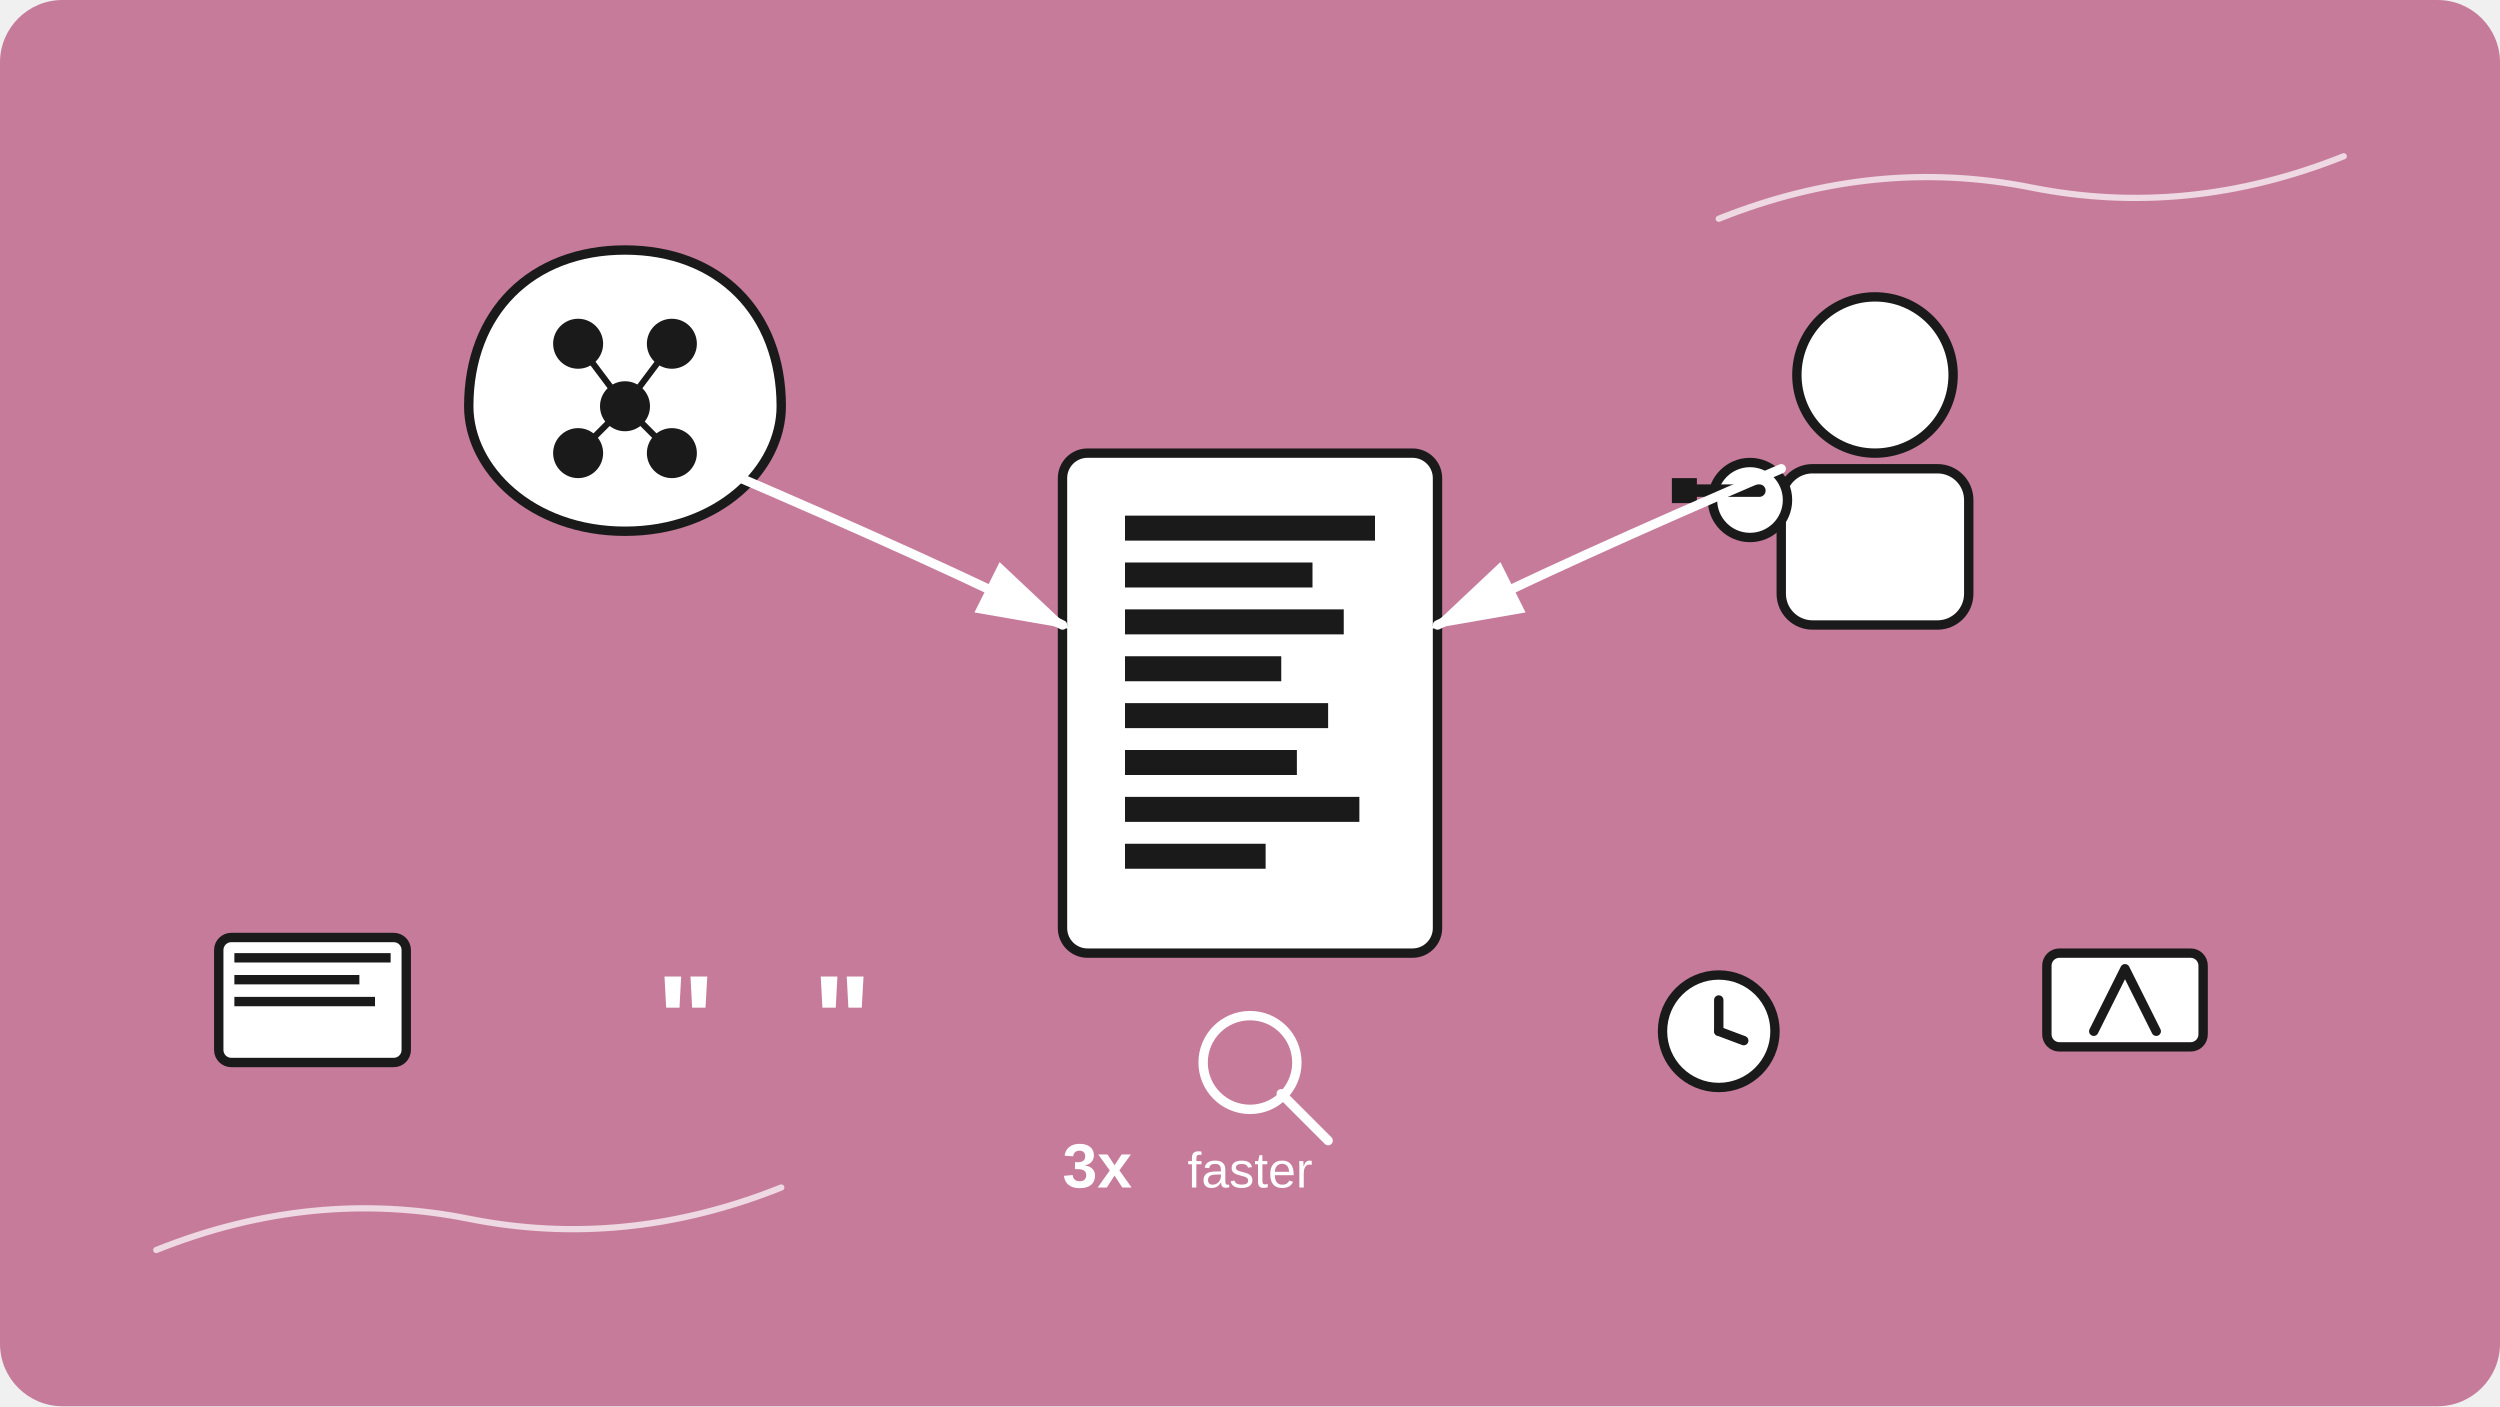
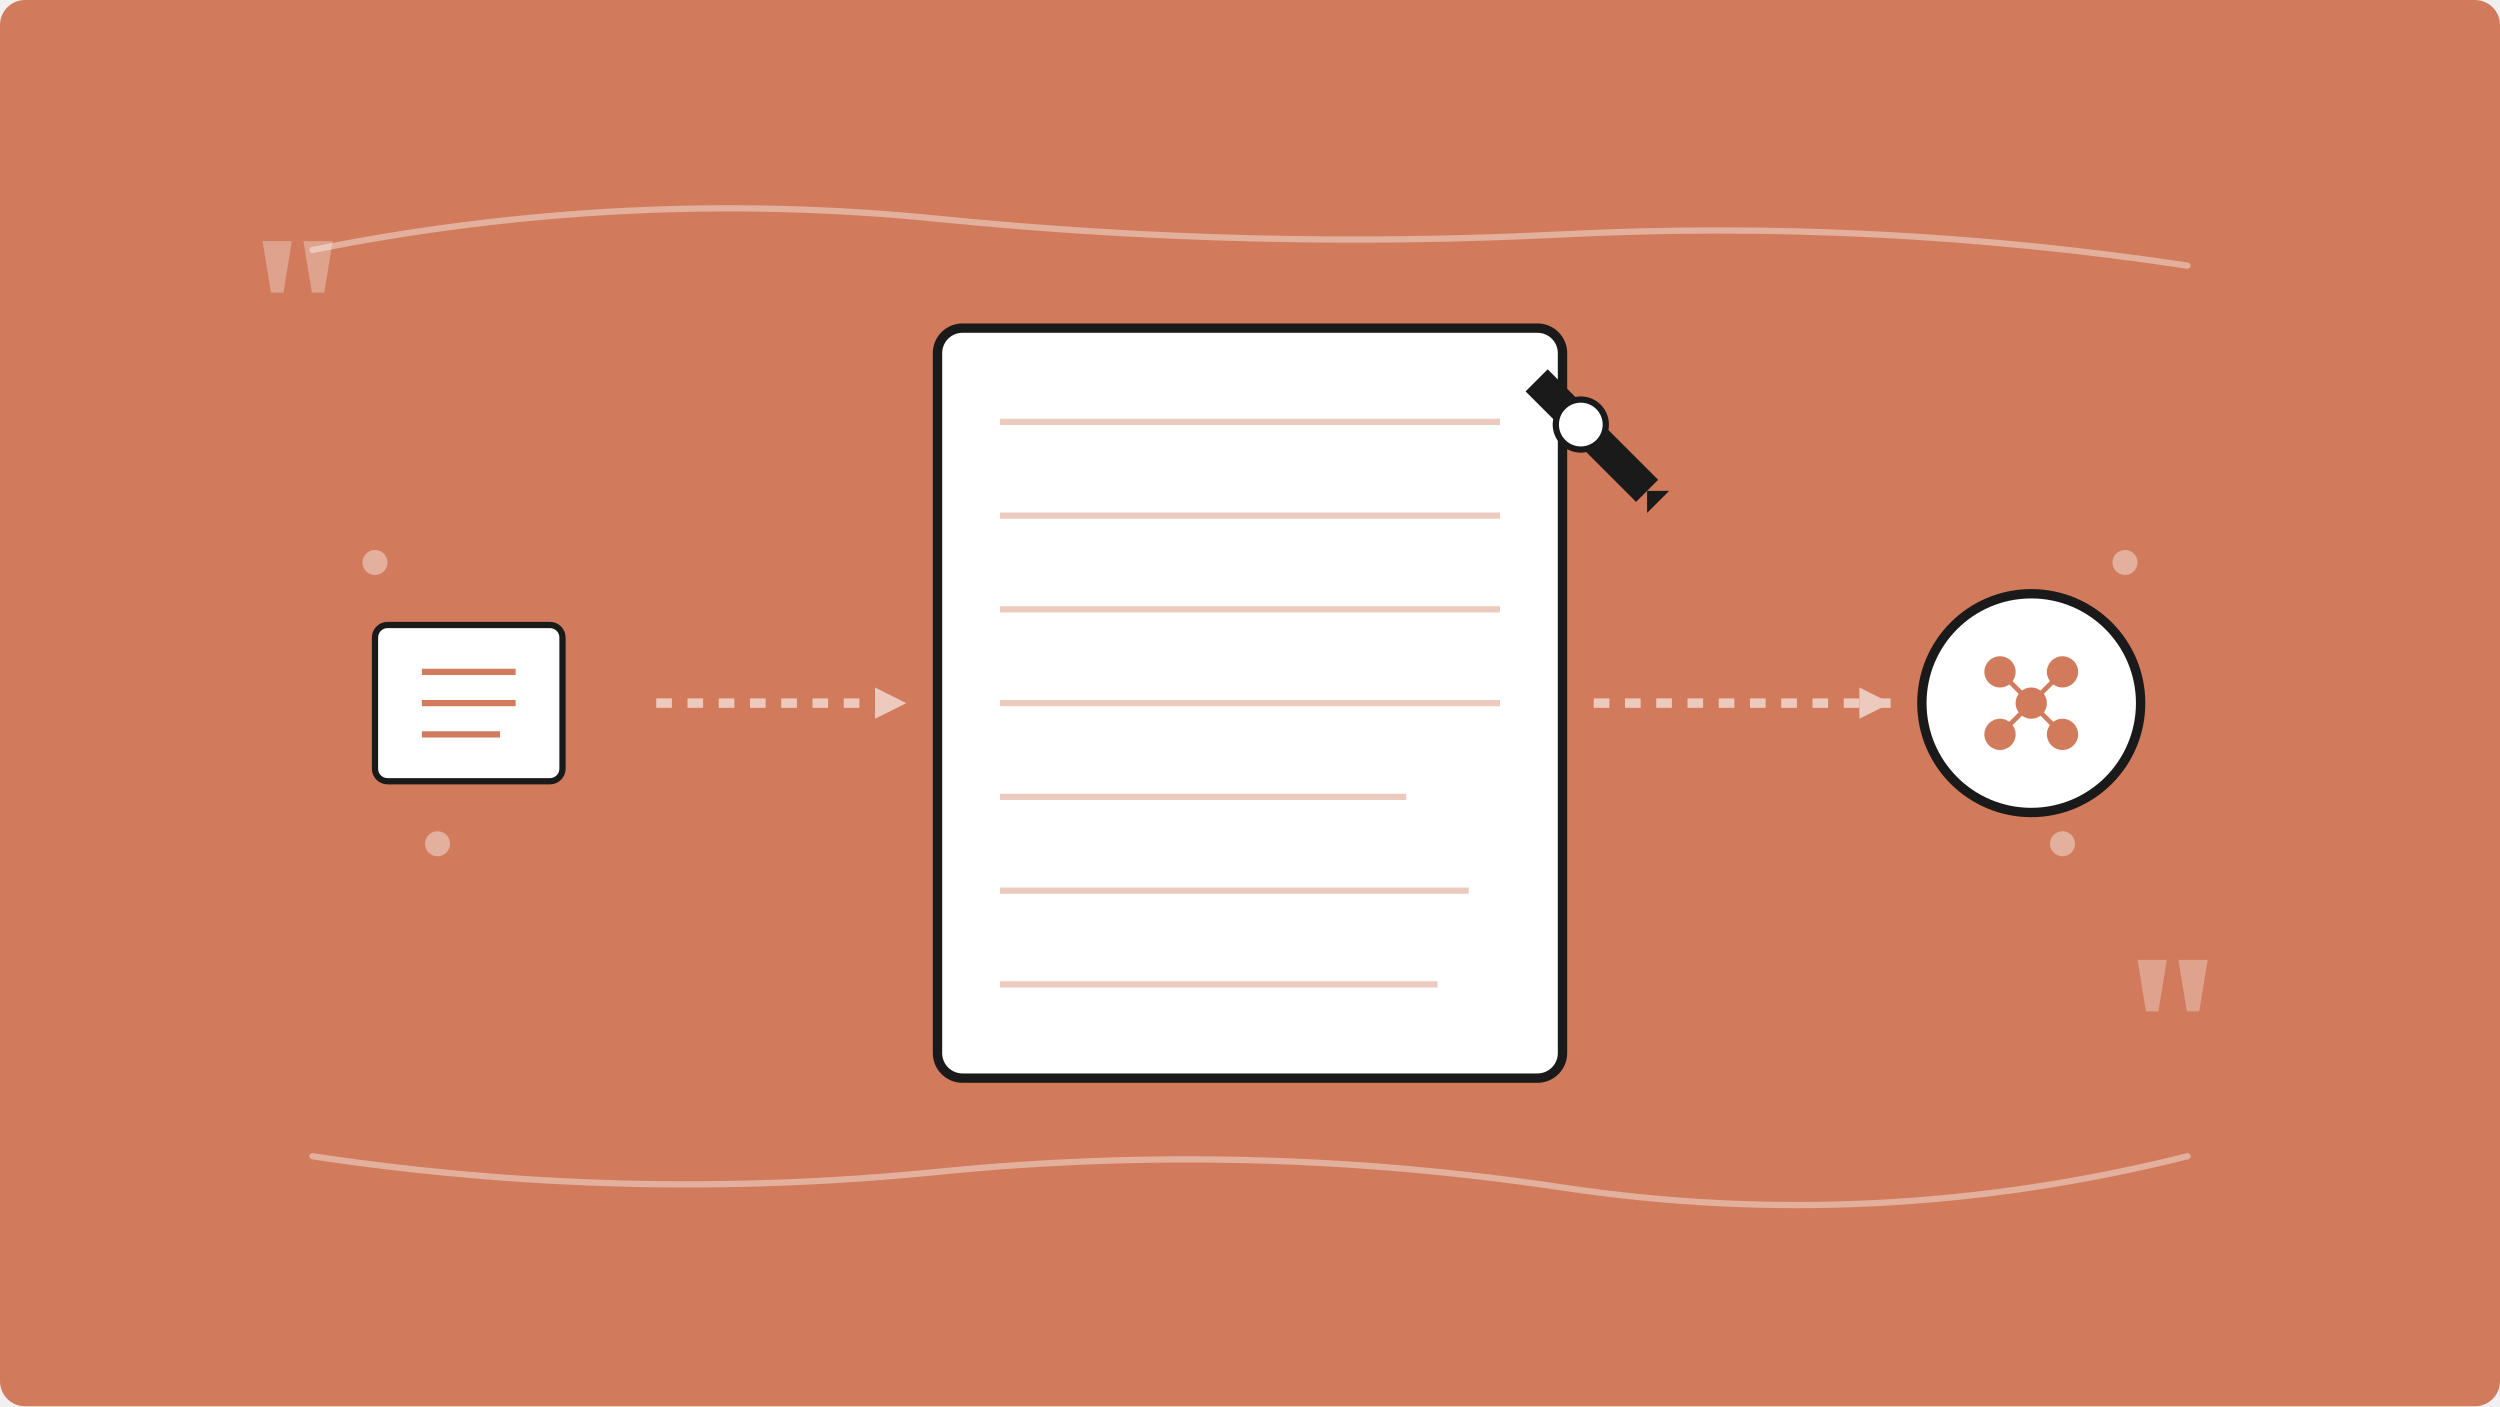
<svg xmlns="http://www.w3.org/2000/svg" viewBox="0 0 800 450">
-   <rect width="800" height="450" fill="#C67B9B" rx="20" />
+   <rect width="800" height="450" fill="#D17B5C" rx="8" />
  <g transform="translate(400, 225)">
-     <rect x="-60" y="-80" width="120" height="160" fill="#FFFFFF" stroke="#1A1A1A" stroke-width="3" rx="8" />
-     <rect x="-40" y="-60" width="80" height="8" fill="#1A1A1A" />
-     <rect x="-40" y="-45" width="60" height="8" fill="#1A1A1A" />
-     <rect x="-40" y="-30" width="70" height="8" fill="#1A1A1A" />
-     <rect x="-40" y="-15" width="50" height="8" fill="#1A1A1A" />
-     <rect x="-40" y="0" width="65" height="8" fill="#1A1A1A" />
-     <rect x="-40" y="15" width="55" height="8" fill="#1A1A1A" />
-     <rect x="-40" y="30" width="75" height="8" fill="#1A1A1A" />
-     <rect x="-40" y="45" width="45" height="8" fill="#1A1A1A" />
+     <rect x="-100" y="-120" width="200" height="240" fill="#FFFFFF" rx="8" stroke="#1A1A1A" stroke-width="3" />
+     <line x1="-80" y1="-90" x2="80" y2="-90" stroke="#D17B5C" stroke-width="2" opacity="0.4" />
+     <line x1="-80" y1="-60" x2="80" y2="-60" stroke="#D17B5C" stroke-width="2" opacity="0.4" />
+     <line x1="-80" y1="-30" x2="80" y2="-30" stroke="#D17B5C" stroke-width="2" opacity="0.4" />
+     <line x1="-80" y1="0" x2="80" y2="0" stroke="#D17B5C" stroke-width="2" opacity="0.4" />
+     <line x1="-80" y1="30" x2="50" y2="30" stroke="#D17B5C" stroke-width="2" opacity="0.4" />
+     <line x1="-80" y1="60" x2="70" y2="60" stroke="#D17B5C" stroke-width="2" opacity="0.4" />
+     <line x1="-80" y1="90" x2="60" y2="90" stroke="#D17B5C" stroke-width="2" opacity="0.4" />
  </g>
-   <g transform="translate(200, 120)">
-     <path d="M 0,-40 C -30,-40 -50,-20 -50,10 C -50,30 -30,50 0,50 C 30,50 50,30 50,10 C 50,-20 30,-40 0,-40 Z" fill="#FFFFFF" stroke="#1A1A1A" stroke-width="3" />
-     <circle cx="-15" cy="-10" r="8" fill="#1A1A1A" />
-     <circle cx="15" cy="-10" r="8" fill="#1A1A1A" />
-     <circle cx="0" cy="10" r="8" fill="#1A1A1A" />
-     <circle cx="-15" cy="25" r="8" fill="#1A1A1A" />
-     <circle cx="15" cy="25" r="8" fill="#1A1A1A" />
-     <line x1="-15" y1="-10" x2="0" y2="10" stroke="#1A1A1A" stroke-width="2" />
-     <line x1="15" y1="-10" x2="0" y2="10" stroke="#1A1A1A" stroke-width="2" />
-     <line x1="0" y1="10" x2="-15" y2="25" stroke="#1A1A1A" stroke-width="2" />
-     <line x1="0" y1="10" x2="15" y2="25" stroke="#1A1A1A" stroke-width="2" />
+   <g transform="translate(520, 150) rotate(-45)">
+     <rect x="-5" y="-40" width="10" height="50" fill="#1A1A1A" />
+     <polygon points="0,10 -5,15 5,15" fill="#1A1A1A" />
+     <circle cx="0" cy="-20" r="8" fill="#FFFFFF" stroke="#1A1A1A" stroke-width="2" />
  </g>
-   <g transform="translate(600, 120)">
-     <circle cx="0" cy="0" r="25" fill="#FFFFFF" stroke="#1A1A1A" stroke-width="3" />
-     <rect x="-30" y="30" width="60" height="50" fill="#FFFFFF" stroke="#1A1A1A" stroke-width="3" rx="10" />
-     <circle cx="-40" cy="40" r="12" fill="#FFFFFF" stroke="#1A1A1A" stroke-width="3" />
-     <rect x="-60" y="35" width="25" height="4" fill="#1A1A1A" rx="2" />
-     <rect x="-65" y="33" width="8" height="8" fill="#1A1A1A" />
+   <g transform="translate(150, 225)">
+     <rect x="-30" y="-25" width="60" height="50" fill="#FFFFFF" rx="4" stroke="#1A1A1A" stroke-width="2" />
+     <line x1="-15" y1="-10" x2="15" y2="-10" stroke="#D17B5C" stroke-width="2" />
+     <line x1="-15" y1="0" x2="15" y2="0" stroke="#D17B5C" stroke-width="2" />
+     <line x1="-15" y1="10" x2="10" y2="10" stroke="#D17B5C" stroke-width="2" />
  </g>
-   <defs>
-     <marker id="arrowhead" markerWidth="10" markerHeight="10" refX="9" refY="3" orient="auto">
-       <polygon points="0 0, 10 3, 0 6" fill="#FFFFFF" />
-     </marker>
-   </defs>
-   <path d="M 230,150 Q 300,180 340,200" stroke="#FFFFFF" stroke-width="3" fill="none" marker-end="url(#arrowhead)" stroke-linecap="round" />
-   <path d="M 570,150 Q 500,180 460,200" stroke="#FFFFFF" stroke-width="3" fill="none" marker-end="url(#arrowhead)" stroke-linecap="round" />
-   <g transform="translate(100, 320)">
-     <rect x="-30" y="-20" width="60" height="40" fill="#FFFFFF" stroke="#1A1A1A" stroke-width="3" rx="4" />
-     <rect x="-25" y="-15" width="50" height="3" fill="#1A1A1A" />
-     <rect x="-25" y="-8" width="40" height="3" fill="#1A1A1A" />
-     <rect x="-25" y="-1" width="45" height="3" fill="#1A1A1A" />
+   <g transform="translate(650, 225)">
+     <circle r="35" fill="#FFFFFF" stroke="#1A1A1A" stroke-width="3" />
+     <circle cx="-10" cy="-10" r="5" fill="#D17B5C" />
+     <circle cx="10" cy="-10" r="5" fill="#D17B5C" />
+     <circle cx="0" cy="0" r="5" fill="#D17B5C" />
+     <circle cx="-10" cy="10" r="5" fill="#D17B5C" />
+     <circle cx="10" cy="10" r="5" fill="#D17B5C" />
+     <line x1="-10" y1="-10" x2="0" y2="0" stroke="#D17B5C" stroke-width="1.5" />
+     <line x1="10" y1="-10" x2="0" y2="0" stroke="#D17B5C" stroke-width="1.5" />
+     <line x1="0" y1="0" x2="-10" y2="10" stroke="#D17B5C" stroke-width="1.5" />
+     <line x1="0" y1="0" x2="10" y2="10" stroke="#D17B5C" stroke-width="1.5" />
  </g>
-   <g transform="translate(250, 330)">
-     <text x="-40" y="10" font-family="Arial, sans-serif" font-size="40" fill="#FFFFFF" font-weight="bold">"</text>
-     <text x="10" y="10" font-family="Arial, sans-serif" font-size="40" fill="#FFFFFF" font-weight="bold">"</text>
+   <g opacity="0.6">
+     <path d="M 210,225 L 290,225" stroke="#FFFFFF" stroke-width="3" stroke-dasharray="5,5" />
+     <polygon points="290,225 280,220 280,230" fill="#FFFFFF" />
+     <path d="M 510,225 L 605,225" stroke="#FFFFFF" stroke-width="3" stroke-dasharray="5,5" />
+     <polygon points="605,225 595,220 595,230" fill="#FFFFFF" />
  </g>
-   <g transform="translate(400, 340)">
-     <circle cx="0" cy="0" r="15" stroke="#FFFFFF" stroke-width="3" fill="none" />
-     <line x1="10" y1="10" x2="25" y2="25" stroke="#FFFFFF" stroke-width="3" stroke-linecap="round" />
+   <g opacity="0.4">
+     <path d="M 100,80 Q 200,60 300,70 T 500,75 T 700,85" fill="none" stroke="#FFFFFF" stroke-width="2" stroke-linecap="round" />
+     <path d="M 100,370 Q 200,385 300,375 T 500,380 T 700,370" fill="none" stroke="#FFFFFF" stroke-width="2" stroke-linecap="round" />
  </g>
-   <g transform="translate(550, 330)">
-     <circle cx="0" cy="0" r="18" fill="#FFFFFF" stroke="#1A1A1A" stroke-width="3" />
-     <line x1="0" y1="0" x2="0" y2="-10" stroke="#1A1A1A" stroke-width="3" stroke-linecap="round" />
-     <line x1="0" y1="0" x2="8" y2="3" stroke="#1A1A1A" stroke-width="3" stroke-linecap="round" />
+   <g opacity="0.3" fill="#FFFFFF">
+     <text x="80" y="120" font-family="serif" font-size="60" font-weight="bold">"</text>
+     <text x="680" y="350" font-family="serif" font-size="60" font-weight="bold">"</text>
  </g>
-   <g transform="translate(680, 320)">
-     <rect x="-25" y="-15" width="50" height="30" fill="#FFFFFF" stroke="#1A1A1A" stroke-width="3" rx="4" />
-     <path d="M -10,10 L 0,-10 L 10,10" stroke="#1A1A1A" stroke-width="3" fill="none" stroke-linecap="round" stroke-linejoin="round" />
-   </g>
-   <path d="M 50,400 Q 100,380 150,390 Q 200,400 250,380" stroke="#FFFFFF" stroke-width="2" fill="none" stroke-linecap="round" opacity="0.7" />
-   <path d="M 550,70 Q 600,50 650,60 Q 700,70 750,50" stroke="#FFFFFF" stroke-width="2" fill="none" stroke-linecap="round" opacity="0.7" />
-   <g transform="translate(400, 380)">
-     <text x="-60" y="0" font-family="Arial, sans-serif" font-size="20" fill="#FFFFFF" font-weight="bold">3x</text>
-     <text x="-20" y="0" font-family="Arial, sans-serif" font-size="16" fill="#FFFFFF">faster</text>
+   <g opacity="0.4" fill="#FFFFFF">
+     <circle cx="120" cy="180" r="4" />
+     <circle cx="140" cy="270" r="4" />
+     <circle cx="680" cy="180" r="4" />
+     <circle cx="660" cy="270" r="4" />
  </g>
</svg>
